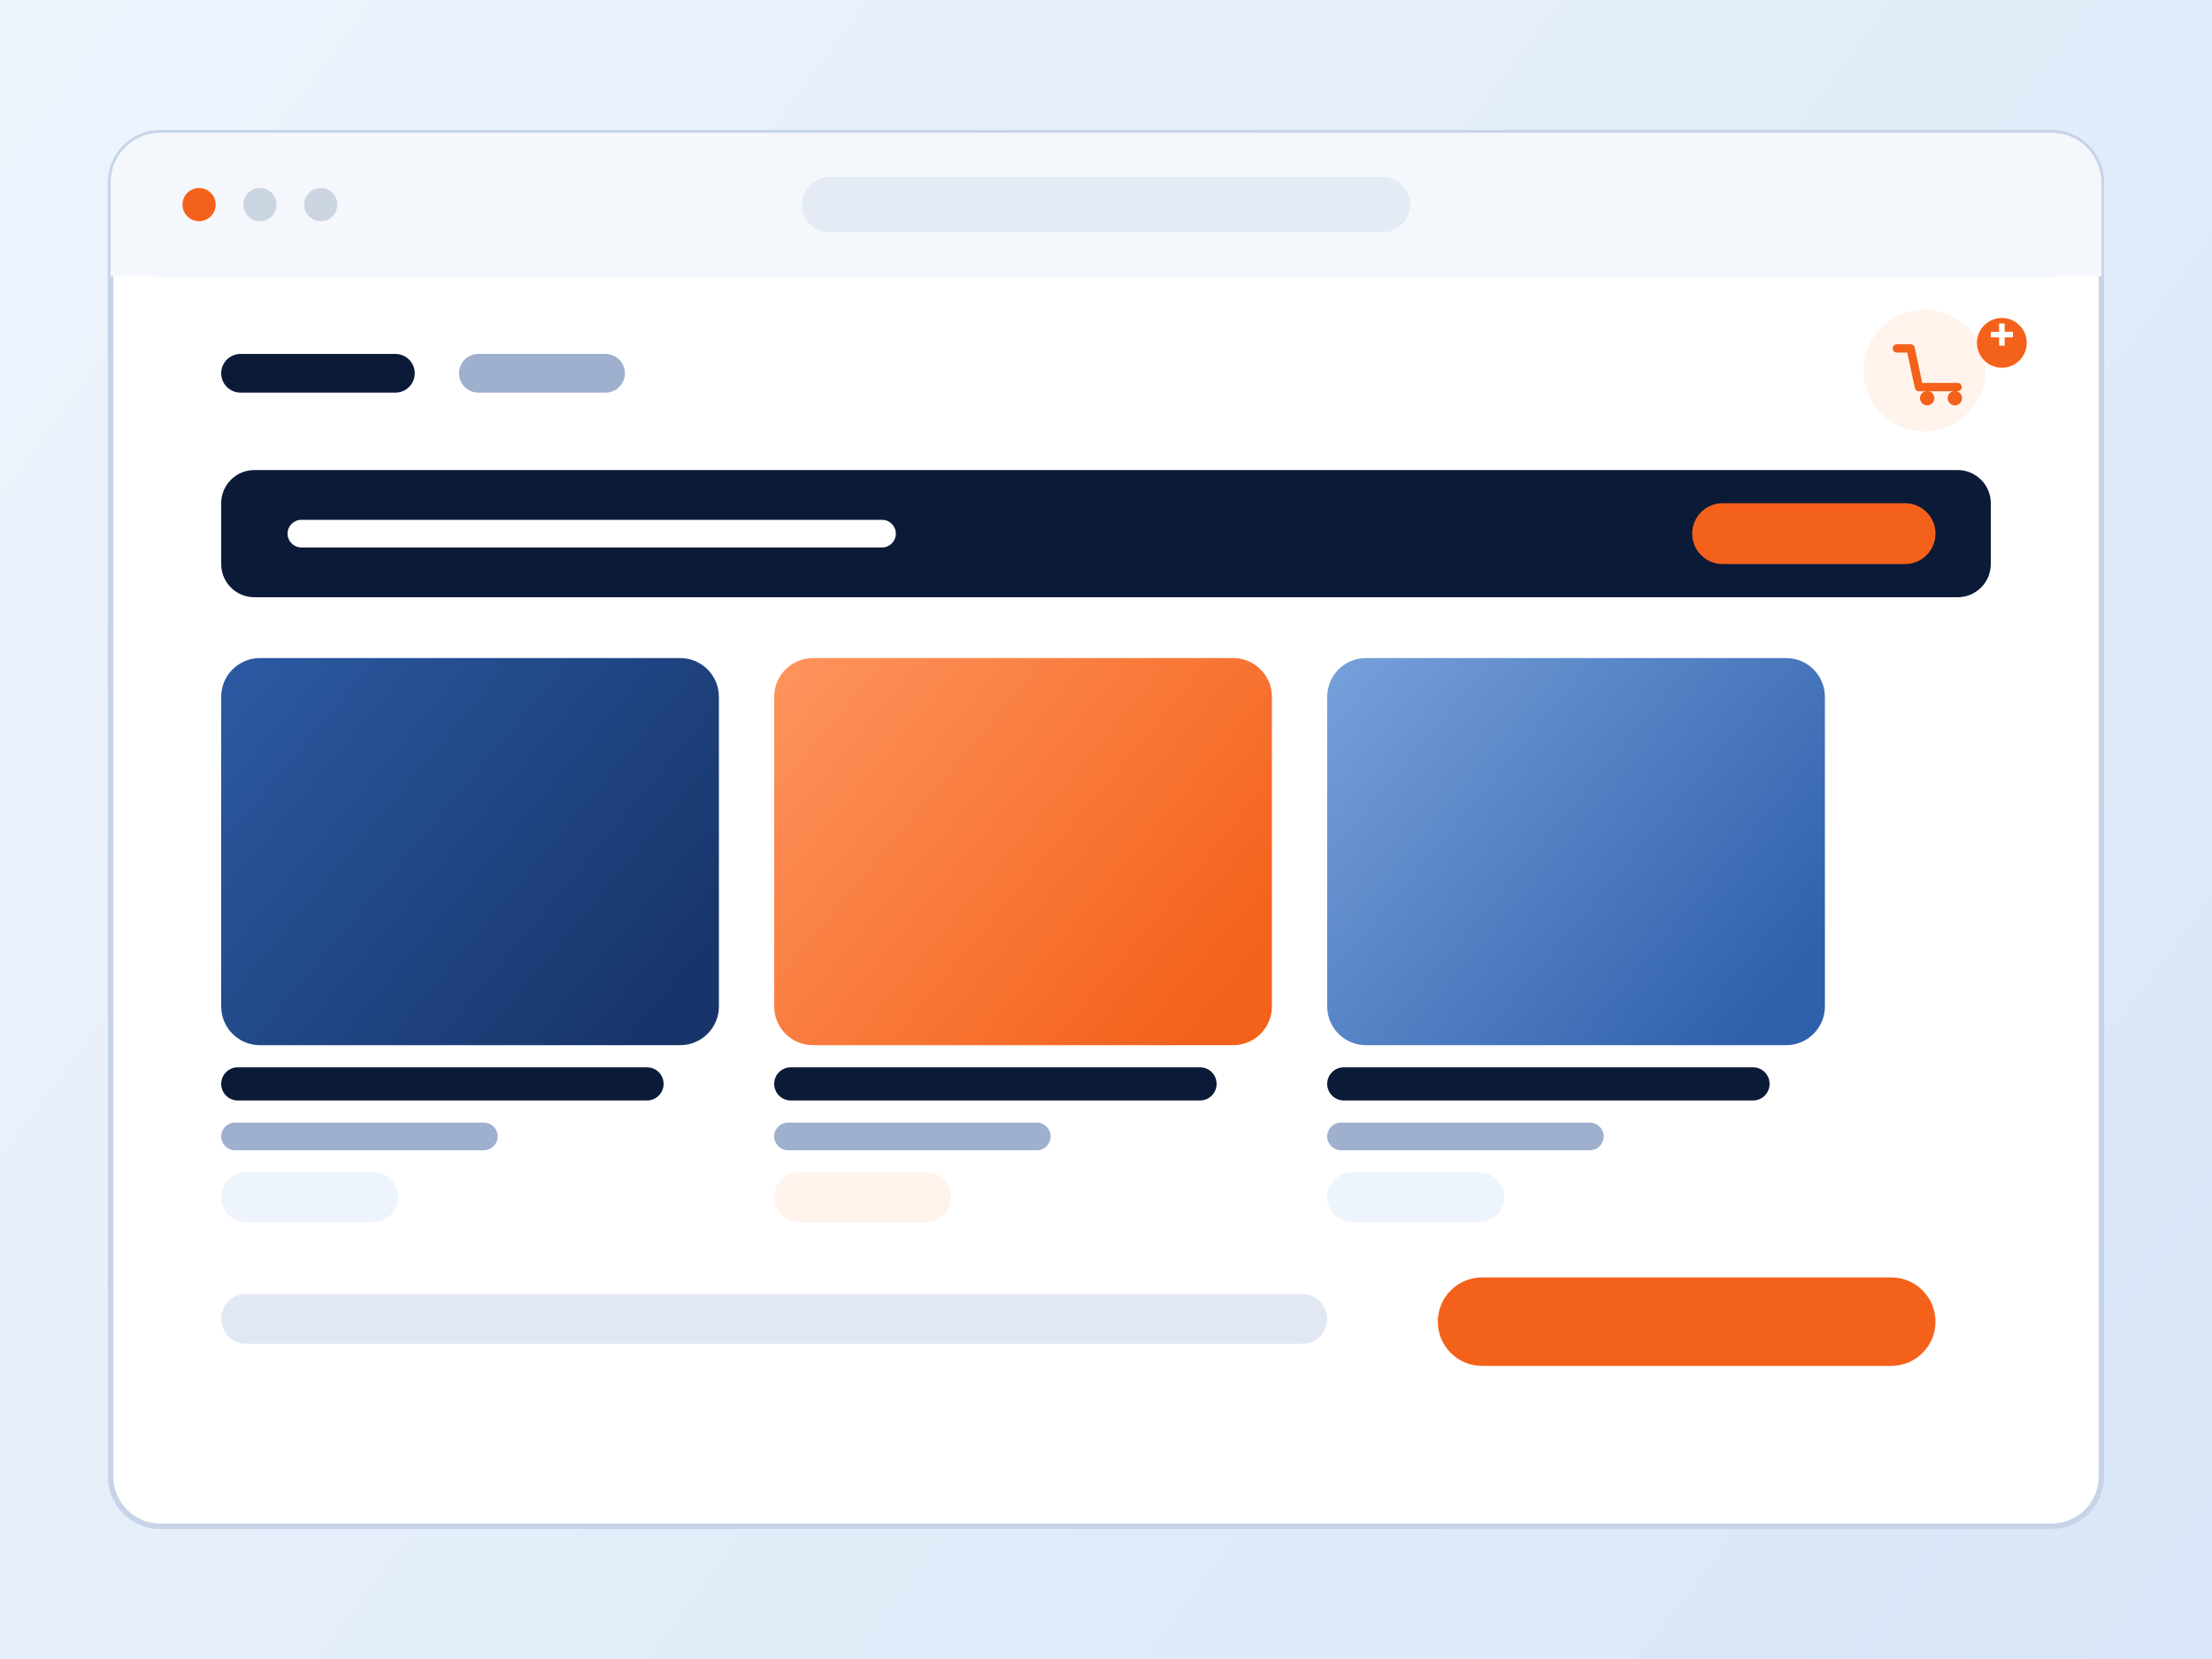
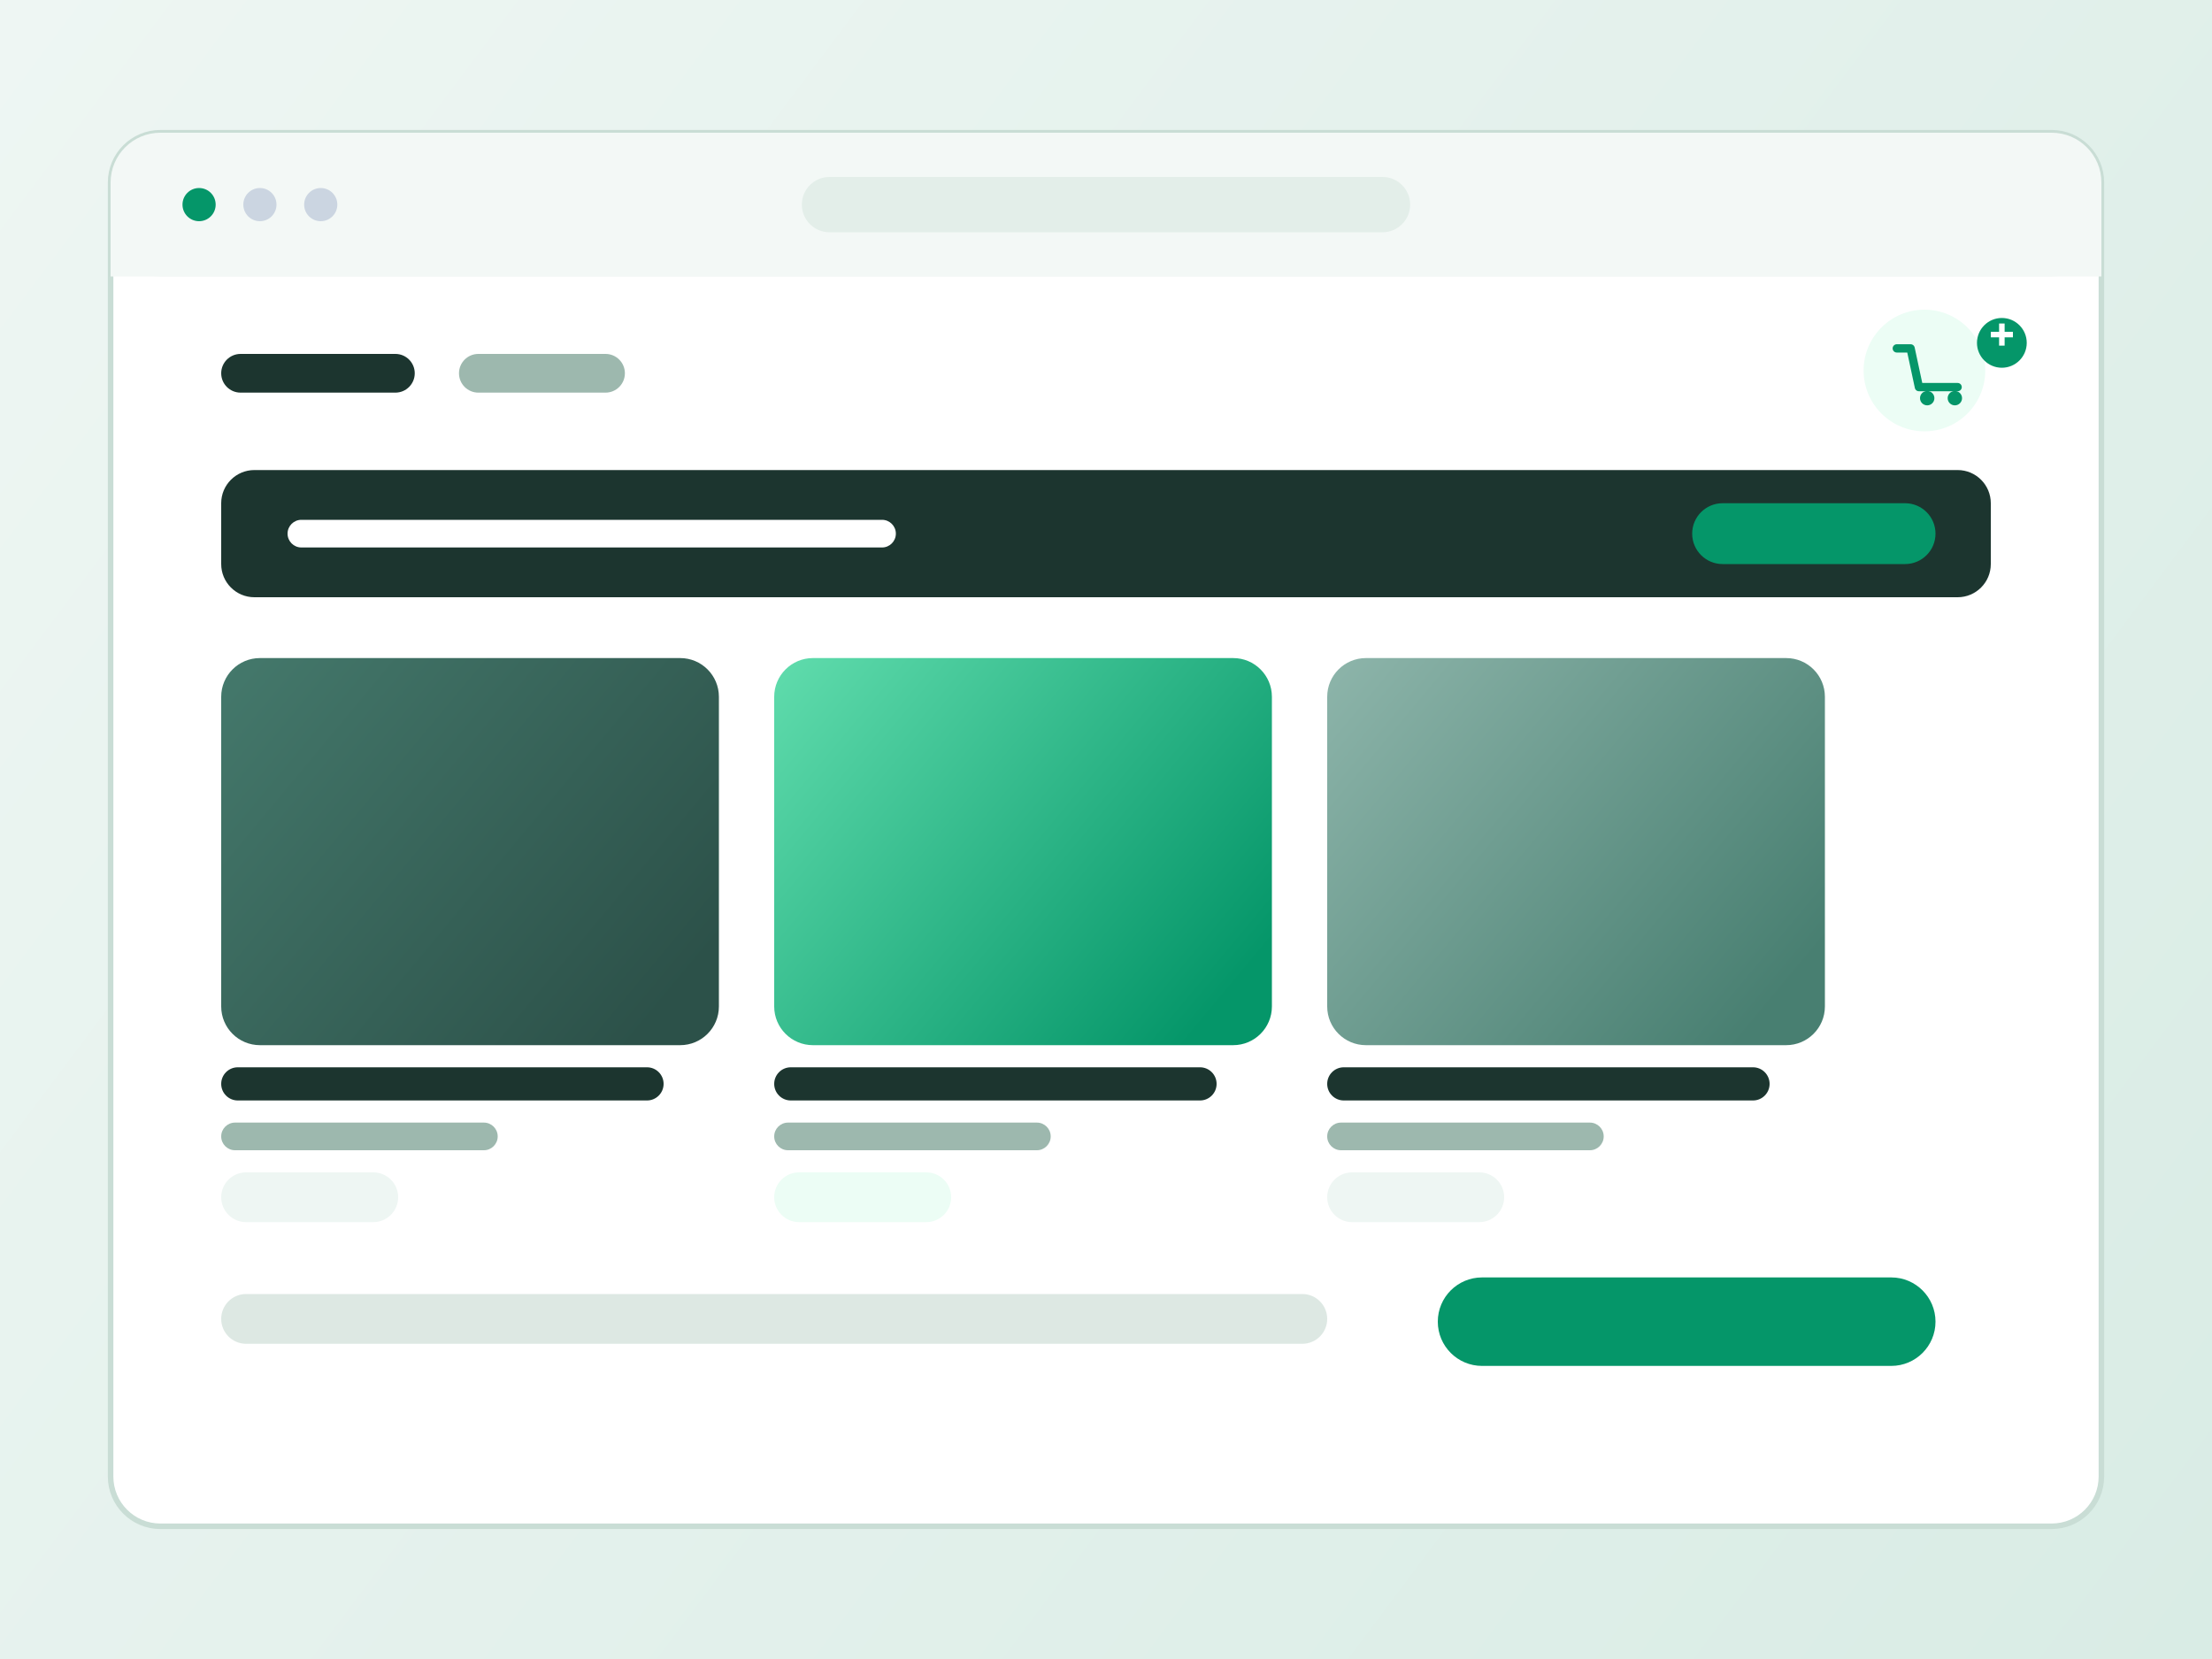
<svg xmlns="http://www.w3.org/2000/svg" viewBox="0 0 800 600" fill="none">
  <defs>
    <linearGradient id="ecom-bg" x1="0" y1="0" x2="800" y2="600" gradientUnits="userSpaceOnUse">
-       <stop offset="0" stop-color="#eef4fc" />
-       <stop offset="1" stop-color="#d9e6f7" />
+       <stop offset="0" stop-color="#eef6f3" />
+       <stop offset="1" stop-color="#d9ece5" />
    </linearGradient>
    <linearGradient id="ecom-p1" x1="80" y1="190" x2="260" y2="340" gradientUnits="userSpaceOnUse">
-       <stop offset="0" stop-color="#2f60ac" />
-       <stop offset="1" stop-color="#17356a" />
+       <stop offset="0" stop-color="#487f71" />
+       <stop offset="1" stop-color="#2c5149" />
    </linearGradient>
    <linearGradient id="ecom-p2" x1="280" y1="190" x2="460" y2="340" gradientUnits="userSpaceOnUse">
-       <stop offset="0" stop-color="#ff9c68" />
-       <stop offset="1" stop-color="#f4611a" />
+       <stop offset="0" stop-color="#6ee7b7" />
+       <stop offset="1" stop-color="#059669" />
    </linearGradient>
    <linearGradient id="ecom-p3" x1="480" y1="190" x2="660" y2="340" gradientUnits="userSpaceOnUse">
-       <stop offset="0" stop-color="#82abe2" />
-       <stop offset="1" stop-color="#2f60ac" />
+       <stop offset="0" stop-color="#98bdb3" />
+       <stop offset="1" stop-color="#487f71" />
    </linearGradient>
  </defs>
  <rect width="800" height="600" fill="url(#ecom-bg)" />
  <rect x="40" y="48" width="720" height="504" rx="18" fill="#ffffff" />
-   <rect x="40" y="48" width="720" height="504" rx="18" stroke="#c7d4e8" stroke-width="2" />
-   <rect x="40" y="48" width="720" height="52" rx="18" fill="#f4f7fc" />
-   <rect x="40" y="82" width="720" height="18" fill="#f4f7fc" />
-   <circle cx="72" cy="74" r="6" fill="#f4611a" />
+   <rect x="40" y="48" width="720" height="504" rx="18" stroke="#c9ddd5" stroke-width="2" />
+   <rect x="40" y="48" width="720" height="52" rx="18" fill="#f3f8f6" />
+   <rect x="40" y="82" width="720" height="18" fill="#f3f8f6" />
+   <circle cx="72" cy="74" r="6" fill="#059669" />
  <circle cx="94" cy="74" r="6" fill="#cbd5e1" />
  <circle cx="116" cy="74" r="6" fill="#cbd5e1" />
-   <rect x="290" y="64" width="220" height="20" rx="10" fill="#e5ebf5" />
-   <rect x="80" y="128" width="70" height="14" rx="7" fill="#0a1a37" />
-   <rect x="166" y="128" width="60" height="14" rx="7" fill="#9fb0ce" />
-   <circle cx="696" cy="134" r="22" fill="#fff3ec" />
-   <path d="M686 126h5l3 14h14" stroke="#f4611a" stroke-width="3" stroke-linecap="round" stroke-linejoin="round" fill="none" />
-   <circle cx="697" cy="144" r="2.6" fill="#f4611a" />
-   <circle cx="707" cy="144" r="2.6" fill="#f4611a" />
-   <circle cx="724" cy="124" r="9" fill="#f4611a" />
+   <rect x="290" y="64" width="220" height="20" rx="10" fill="#e3eee9" />
+   <rect x="80" y="128" width="70" height="14" rx="7" fill="#1c352f" />
+   <rect x="166" y="128" width="60" height="14" rx="7" fill="#9db8ae" />
+   <circle cx="696" cy="134" r="22" fill="#ecfdf5" />
+   <path d="M686 126h5l3 14h14" stroke="#059669" stroke-width="3" stroke-linecap="round" stroke-linejoin="round" fill="none" />
+   <circle cx="697" cy="144" r="2.6" fill="#059669" />
+   <circle cx="707" cy="144" r="2.6" fill="#059669" />
+   <circle cx="724" cy="124" r="9" fill="#059669" />
  <rect x="720" y="120" width="8" height="2" fill="#ffffff" />
  <rect x="720" y="120" width="8" height="2" fill="#ffffff" transform="rotate(90 724 121)" />
-   <rect x="80" y="170" width="640" height="46" rx="12" fill="#0a1a37" />
+   <rect x="80" y="170" width="640" height="46" rx="12" fill="#1c352f" />
  <rect x="104" y="188" width="220" height="10" rx="5" fill="#ffffff" />
-   <rect x="612" y="182" width="88" height="22" rx="11" fill="#f4611a" />
+   <rect x="612" y="182" width="88" height="22" rx="11" fill="#059669" />
  <g>
    <rect x="80" y="238" width="180" height="140" rx="14" fill="url(#ecom-p1)" />
-     <rect x="80" y="386" width="160" height="12" rx="6" fill="#0a1a37" />
-     <rect x="80" y="406" width="100" height="10" rx="5" fill="#9fb0ce" />
-     <rect x="80" y="424" width="64" height="18" rx="9" fill="#eef4fc" />
+     <rect x="80" y="386" width="160" height="12" rx="6" fill="#1c352f" />
+     <rect x="80" y="406" width="100" height="10" rx="5" fill="#9db8ae" />
+     <rect x="80" y="424" width="64" height="18" rx="9" fill="#eef6f3" />
  </g>
  <g>
    <rect x="280" y="238" width="180" height="140" rx="14" fill="url(#ecom-p2)" />
-     <rect x="280" y="386" width="160" height="12" rx="6" fill="#0a1a37" />
-     <rect x="280" y="406" width="100" height="10" rx="5" fill="#9fb0ce" />
-     <rect x="280" y="424" width="64" height="18" rx="9" fill="#fff3ec" />
+     <rect x="280" y="386" width="160" height="12" rx="6" fill="#1c352f" />
+     <rect x="280" y="406" width="100" height="10" rx="5" fill="#9db8ae" />
+     <rect x="280" y="424" width="64" height="18" rx="9" fill="#ecfdf5" />
  </g>
  <g>
    <rect x="480" y="238" width="180" height="140" rx="14" fill="url(#ecom-p3)" />
-     <rect x="480" y="386" width="160" height="12" rx="6" fill="#0a1a37" />
-     <rect x="480" y="406" width="100" height="10" rx="5" fill="#9fb0ce" />
-     <rect x="480" y="424" width="64" height="18" rx="9" fill="#eef4fc" />
+     <rect x="480" y="386" width="160" height="12" rx="6" fill="#1c352f" />
+     <rect x="480" y="406" width="100" height="10" rx="5" fill="#9db8ae" />
+     <rect x="480" y="424" width="64" height="18" rx="9" fill="#eef6f3" />
  </g>
-   <rect x="80" y="468" width="400" height="18" rx="9" fill="#e2e8f3" />
-   <rect x="520" y="462" width="180" height="32" rx="16" fill="#f4611a" />
+   <rect x="80" y="468" width="400" height="18" rx="9" fill="#dde8e3" />
+   <rect x="520" y="462" width="180" height="32" rx="16" fill="#059669" />
</svg>
